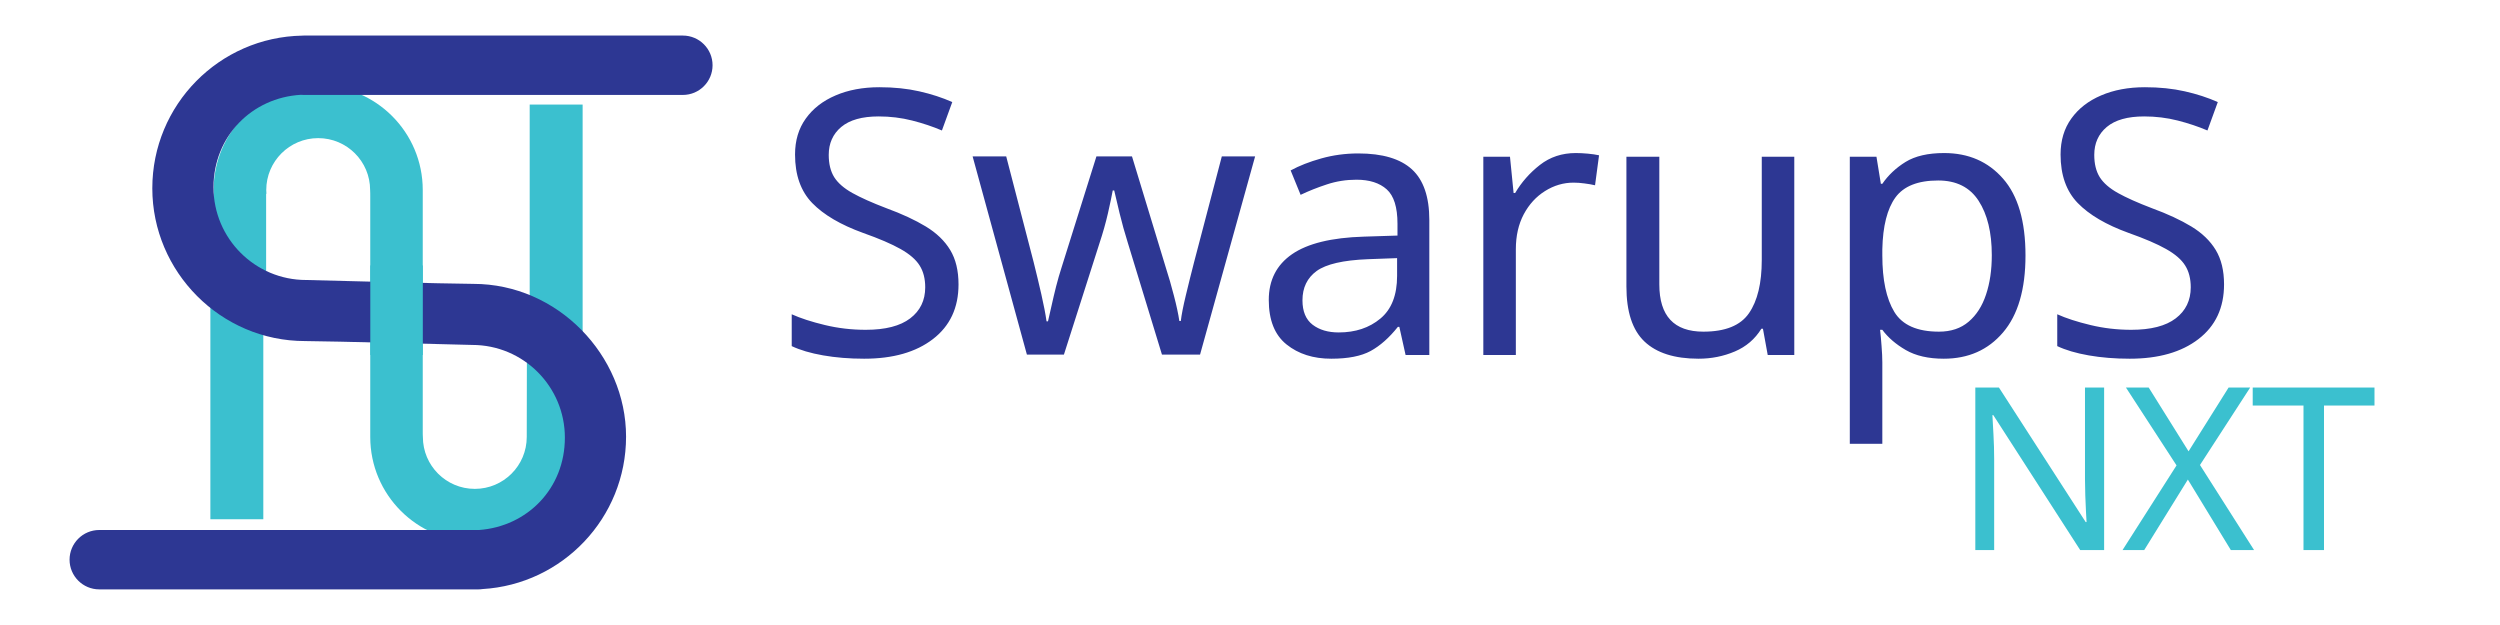
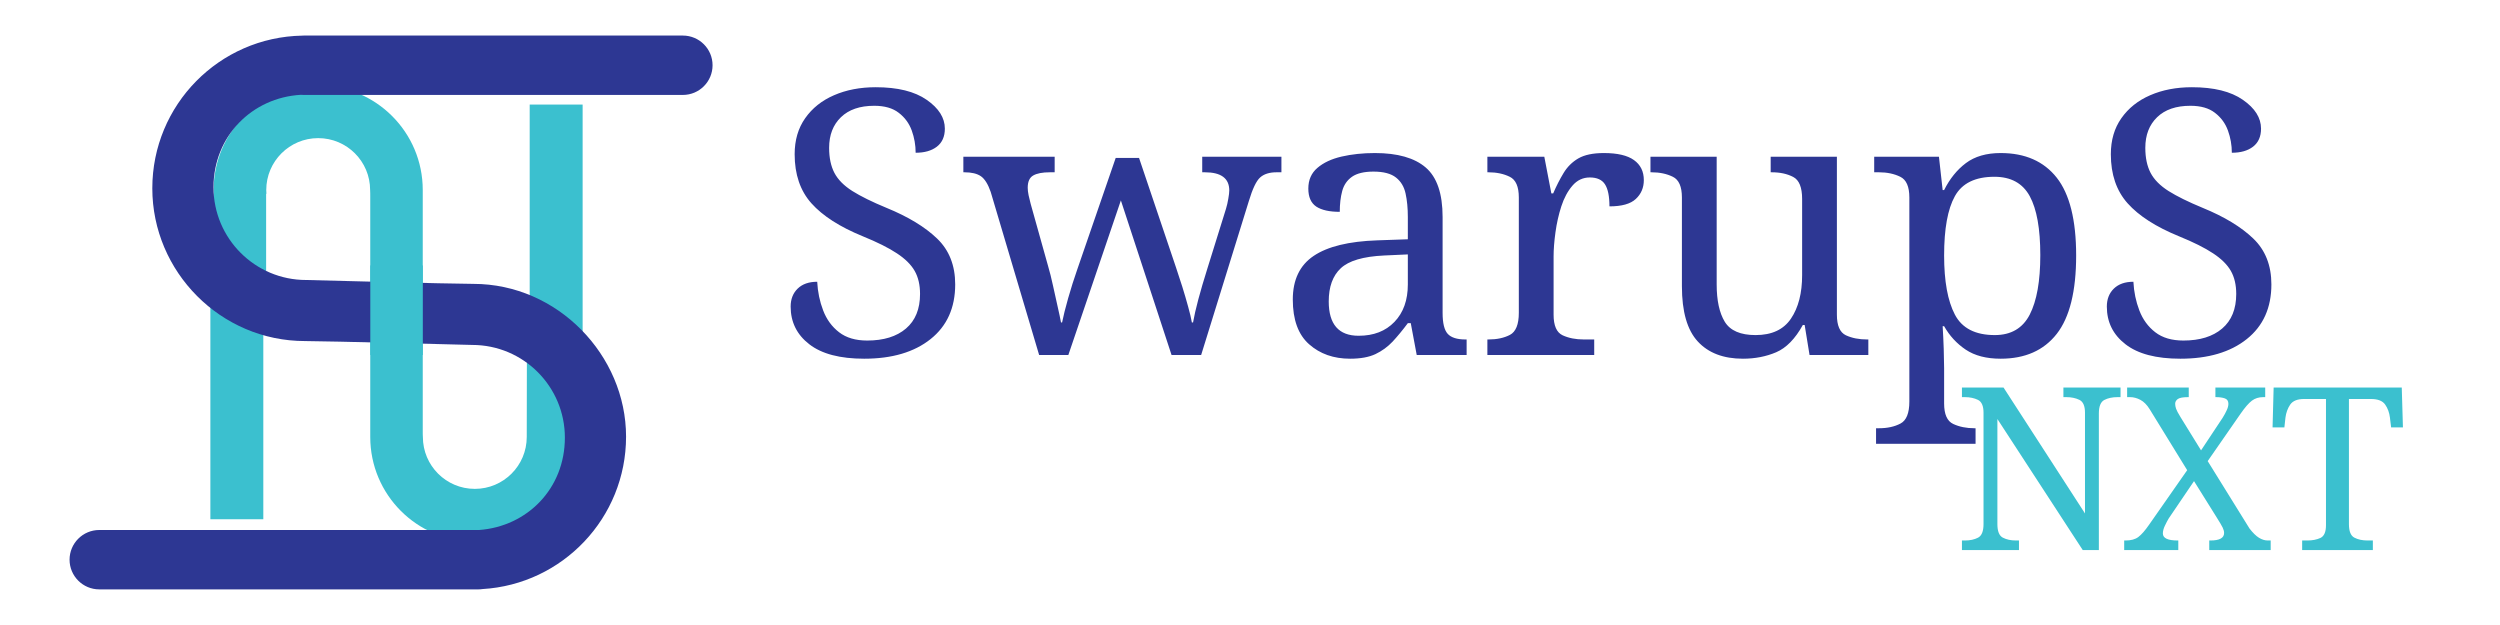
<svg xmlns="http://www.w3.org/2000/svg" id="Layer_1" version="1.1" viewBox="0 0 400 100">
  <defs>
    <style>
-       .st0, .st1 {
-         fill: #3bc0cf;
-       }
- 
-       .st2, .st3 {
-         fill: #2d3793;
-       }
- 
-       .st3 {
-         font-size: 59.17px;
-         letter-spacing: -.02em;
-       }
- 
-       .st3, .st1 {
-         font-family: SuezOne-Regular, 'Suez One';
-       }
- 
-       .st1 {
-         font-size: 36.41px;
-         letter-spacing: -.02em;
-       }
+       .st0 { fill: #3bc0cf; }
+       .st1 { fill: #3bc0cf; font-family: 'Suez One', serif; font-size: 36.41px; letter-spacing: -.02em; }
+       .st2 { fill: #2d3793; }
+       .st3 { fill: #2d3793; font-family: 'Suez One', serif; font-size: 59.17px; letter-spacing: -.02em; }
    </style>
  </defs>
-   <path class="st2" d="M103.03,21.02" />
  <text class="st3" transform="translate(123.66 56.8)">
    <tspan x="0" y="0">SwarupS</tspan>
  </text>
  <text class="st1" transform="translate(312.52 88.01)">
    <tspan x="0" y="0">NXT</tspan>
  </text>
  <g>
-     <text />
    <rect class="st0" x="84.76" y="16.73" width="8.47" height="47.79" transform="translate(177.98 81.25) rotate(180)" />
    <rect class="st0" x="33.66" y="46.67" width="8.47" height="36.41" />
    <path class="st0" d="M92.7,58.02h-8.4s-.02,11.69-.02,11.89c0,4.59-3.72,8.31-8.31,8.31s-8.31-3.72-8.31-8.31c0-.2-.04-.63-.02-.83V31.38c0-.2,0-.78,0-.98,0-9.24-7.49-16.73-16.73-16.73s-16.73,7.49-16.73,16.73c0,.2,0,.39.02.59h-.02v12.63h8.4v-12.61h.05c-.01-.2-.03-.4-.03-.6,0-4.59,3.72-8.31,8.31-8.31s8.31,3.72,8.31,8.31c0,.2.04.78.02.98v37.7c0,.2,0,.63,0,.83,0,9.24,7.49,16.73,16.73,16.73s16.73-7.49,16.73-16.73c0-.16,0-.31-.01-.46h.01v-11.43Z" />
    <path class="st2" d="M109.27,5.69h-60.68c-.07,0-.14,0-.21.01-13.3.23-24.01,11.07-24.01,24.43s10.94,24.44,24.44,24.44c3.44,0,26.42.62,26.74.62,8.19,0,14.83,6.64,14.83,14.83s-6.06,14.22-13.73,14.78c-.02,0-.05,0-.07,0H15.88c-2.62,0-4.75,2.13-4.75,4.75s2.13,4.75,4.75,4.75h60.68c.22,0,.43-.02.64-.05,12.81-.76,22.97-11.39,22.97-24.39s-10.94-24.44-24.44-24.44c-3.44,0-26.42-.62-26.74-.62-8.19,0-14.83-6.64-14.83-14.83s6.18-14.36,13.98-14.8c.15.01.29.02.44.02h60.68c2.62,0,4.75-2.13,4.75-4.75s-2.13-4.75-4.75-4.75Z" />
    <rect class="st0" x="59.25" y="42.47" width="8.4" height="14.33" />
  </g>
</svg>
